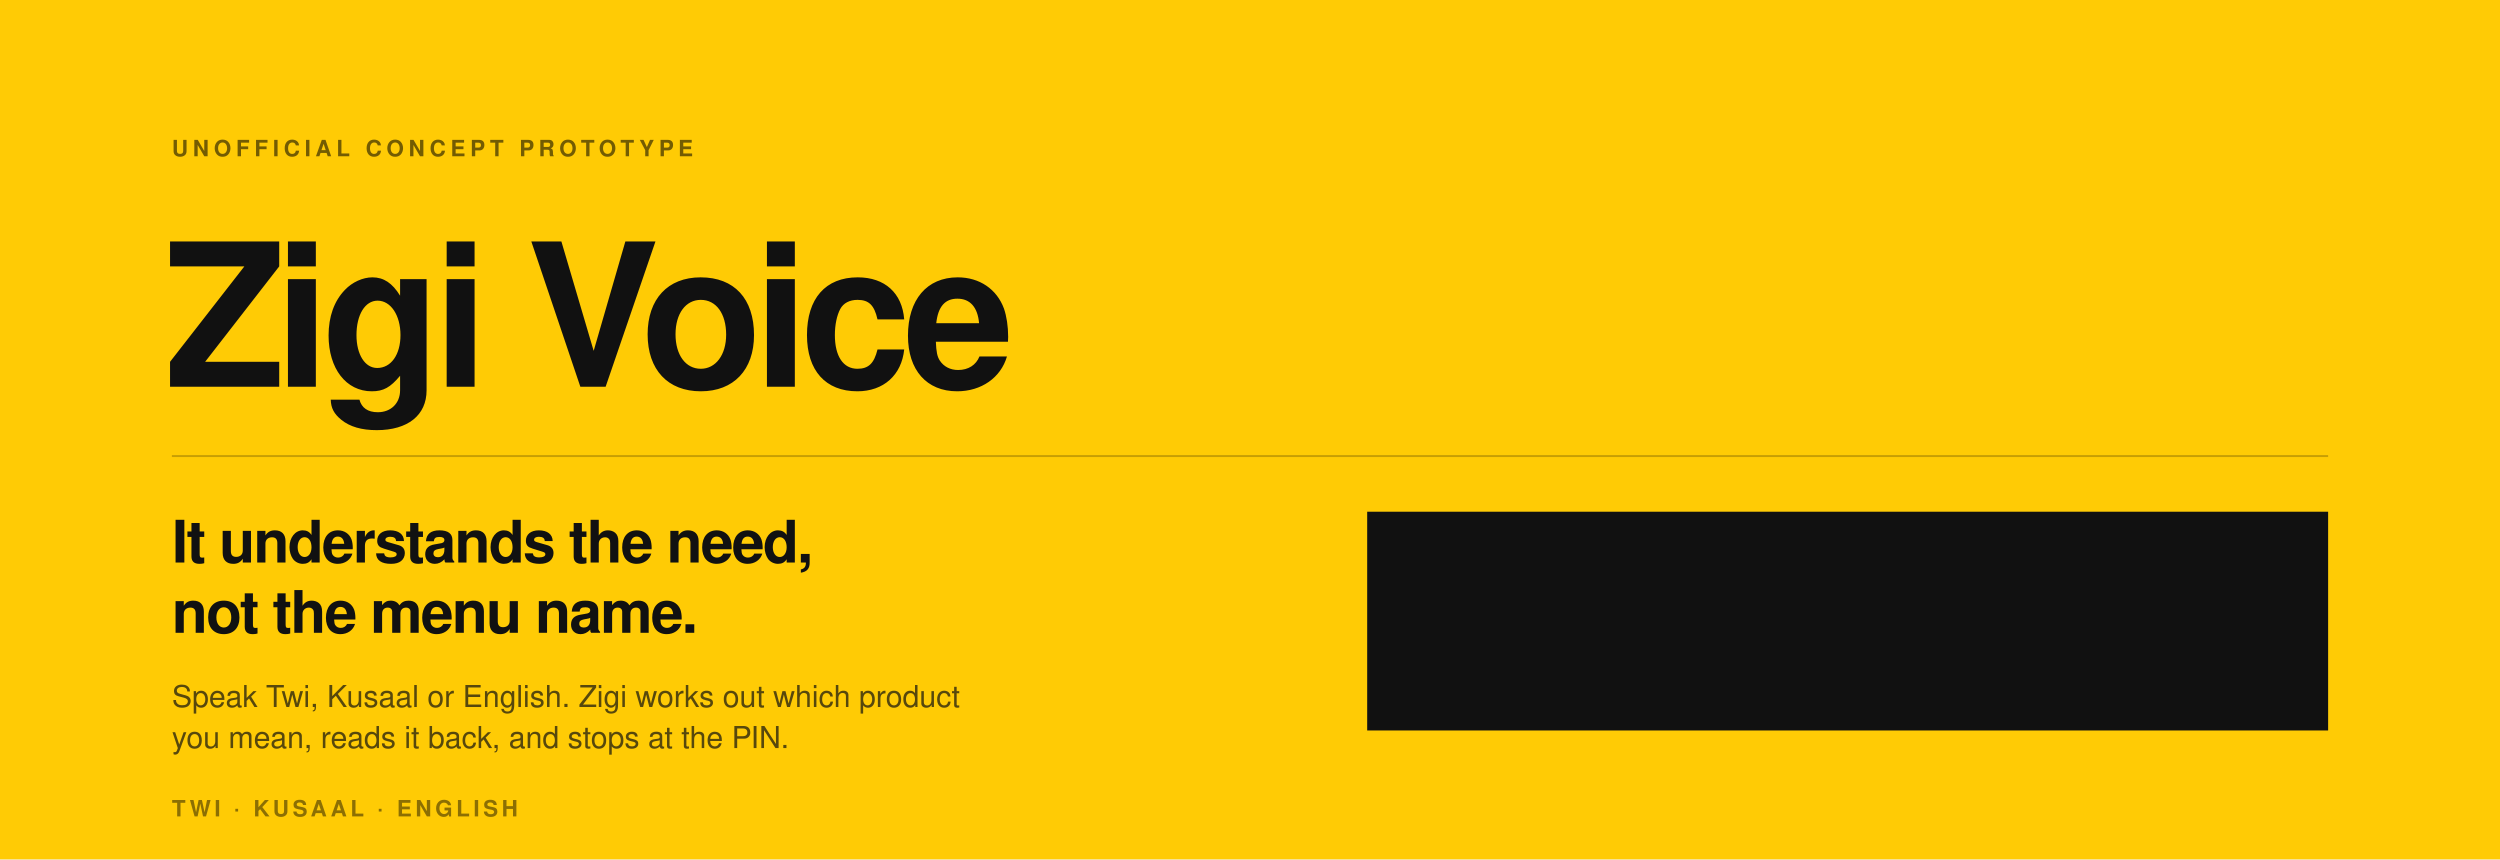
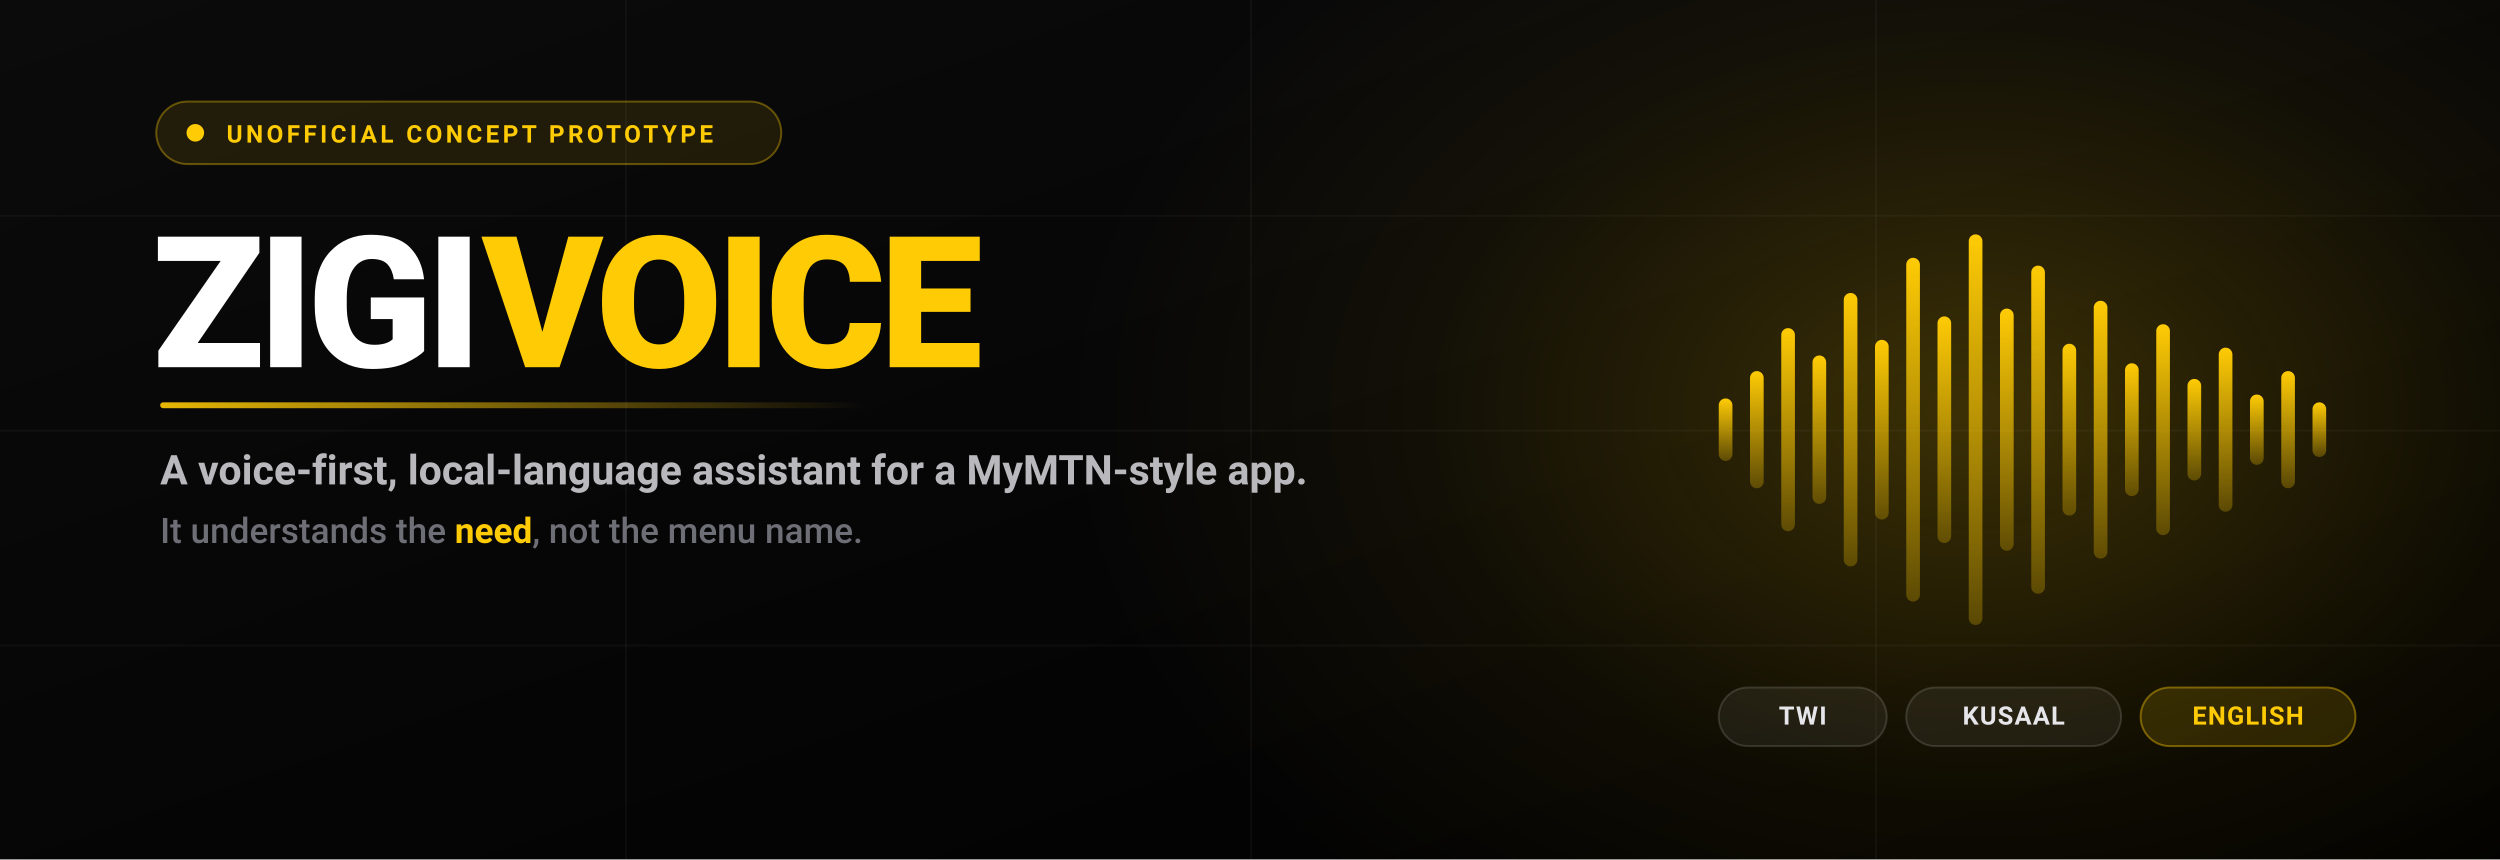
- <svg xmlns="http://www.w3.org/2000/svg" viewBox="0 0 1280 440" width="1280" height="440" role="img" aria-label="Zigi Voice — it understands the need, not the menu name. Speak Twi, Kusaal or English; Zigi maps what you say to the right product, reads it back, and stops at the PIN.">
+ <svg xmlns="http://www.w3.org/2000/svg" viewBox="0 0 1280 440" width="1280" height="440" role="img" aria-label="Zigi Voice — a voice-first, local-language assistant for a MyMTN-style app. Speak Twi, Kusaal or English; Zigi understands the need, not the menu name.">
  <defs>
+     <linearGradient id="h-bg" x1="0" y1="0" x2="1" y2="1">
+       <stop offset="0" stop-color="#0B0B0C" />
+       <stop offset="0.55" stop-color="#050506" />
+       <stop offset="1" stop-color="#000000" />
+     </linearGradient>
+     <radialGradient id="h-glow" cx="0.5" cy="0.5" r="0.5">
+       <stop offset="0" stop-color="#FFCB05" stop-opacity="0.22" />
+       <stop offset="0.6" stop-color="#FFCB05" stop-opacity="0.05" />
+       <stop offset="1" stop-color="#FFCB05" stop-opacity="0" />
+     </radialGradient>
+     <linearGradient id="h-bar" x1="0" y1="1" x2="0" y2="0">
+       <stop offset="0" stop-color="#FFCB05" stop-opacity="0.25" />
+       <stop offset="1" stop-color="#FFCB05" stop-opacity="1" />
+     </linearGradient>
+     <linearGradient id="h-rule" x1="0" y1="0" x2="1" y2="0">
+       <stop offset="0" stop-color="#FFCB05" stop-opacity="0.9" />
+       <stop offset="1" stop-color="#FFCB05" stop-opacity="0" />
+     </linearGradient>
    <style>
-       .s { font-family: 'Helvetica Neue', Helvetica, Arial, sans-serif; }
-       .m { font-family: ui-monospace, 'SF Mono', SFMono-Regular, Menlo, Consolas, monospace; }
+       .f { font-family: 'Segoe UI', Roboto, 'Helvetica Neue', Helvetica, Arial, sans-serif; }
+       .m { font-family: ui-monospace, 'SF Mono', SFMono-Regular, Menlo, Consolas, 'Liberation Mono', monospace; }

-       /* Only the demo line moves. Three utterances, cut cleanly, 5s each. */
-       .rot { opacity: 0; animation: rot 15s linear infinite; }
-       @keyframes rot { 0%, 31% { opacity: 1; } 33%, 100% { opacity: 0; } }
-       .r2 { animation-delay: 5s; }
-       .r3 { animation-delay: 10s; }
+       .bar {
+         fill: url(#h-bar);
+         transform-box: fill-box;
+         transform-origin: 50% 50%;
+         animation: eq 1.7s ease-in-out infinite;
+       }
+       @keyframes eq {
+         0%, 100% { transform: scaleY(0.14); }
+         50%      { transform: scaleY(1); }
+       }

-       .caret { animation: caret 1.06s steps(1) infinite; }
-       @keyframes caret { 0%, 49% { opacity: 1; } 50%, 100% { opacity: 0; } }
+       /* Each utterance/outcome pair holds the stage for a third of a 16.5s loop. */
+       .pair {
+         opacity: 0;
+         transform-box: fill-box;
+         animation: cycle 16.5s ease-in-out infinite;
+       }
+       @keyframes cycle {
+         0%    { opacity: 0; transform: translateY(9px); }
+         2.5%  { opacity: 1; transform: translateY(0); }
+         29%   { opacity: 1; transform: translateY(0); }
+         32%   { opacity: 0; transform: translateY(-9px); }
+         100%  { opacity: 0; transform: translateY(-9px); }
+       }
+       .p2 { animation-delay: 5.5s; }
+       .p3 { animation-delay: 11s; }
+ 
+       .live { animation: live 1.7s ease-in-out infinite; }
+       @keyframes live { 0%, 100% { opacity: 0.35; } 50% { opacity: 1; } }
+ 
+       .sweep { animation: sweep 16.5s ease-in-out infinite; }
+       @keyframes sweep { 0%, 100% { opacity: 0.25; } 50% { opacity: 0.6; } }
    </style>
  </defs>
-   <rect width="1280" height="440" fill="#FFCB05" />
-   <text class="s" x="88" y="80" font-size="11.5" font-weight="700" letter-spacing="2.4" fill="#000000" fill-opacity="0.55">UNOFFICIAL CONCEPT PROTOTYPE</text>
-   <text class="s" x="84" y="198" font-size="102" font-weight="700" letter-spacing="-4.5" fill="#111111">Zigi Voice</text>
-   <path d="M88 233.5H1192" stroke="#000000" stroke-opacity="0.22" stroke-width="1" />
-   <text class="s" x="88" y="288" font-size="30" font-weight="700" letter-spacing="-0.8" fill="#111111">It understands the need,</text>
-   <text class="s" x="88" y="324" font-size="30" font-weight="700" letter-spacing="-0.8" fill="#111111">not the menu name.</text>
-   <text class="s" x="88" y="362" font-size="15.5" font-weight="500" fill="#111111" fill-opacity="0.7">Speak Twi, Kusaal or English. Zigi works out which product</text>
-   <text class="s" x="88" y="383" font-size="15.5" font-weight="500" fill="#111111" fill-opacity="0.7">you mean, reads it back, and stops at the PIN.</text>
-   <text class="s" x="88" y="418" font-size="11.5" font-weight="700" letter-spacing="1.8" fill="#000000" fill-opacity="0.45">TWI · KUSAAL · ENGLISH</text>
-   <rect x="700" y="262" width="492" height="112" fill="#111111" />
-   <g class="rot">
-     <text class="m" x="724" y="306" font-size="16.5" fill="#FFFFFF">“I want data for the night”<tspan class="caret" fill="#FFCB05">_</tspan>
-     </text>
-     <text class="s" x="724" y="340" font-size="13.5" font-weight="600" fill="#FFCB05">→ <tspan fill="#8E8E88">Midnight Bundle · 1.5GB · GHS 2 · 12am–5am</tspan>
+   <rect width="1280" height="440" fill="url(#h-bg)" />
+   <ellipse cx="1010" cy="210" rx="470" ry="330" fill="url(#h-glow)" />
+   <g stroke="#FFFFFF" stroke-opacity="0.035" stroke-width="1">
+     <path d="M0 110.5H1280M0 220.5H1280M0 330.5H1280" />
+     <path d="M320.5 0V440M640.5 0V440M960.5 0V440" />
+   </g>
+   <g>
+     <rect x="80" y="52" width="320" height="32" rx="16" fill="#FFCB05" fill-opacity="0.10" stroke="#FFCB05" stroke-opacity="0.35" />
+     <circle class="live" cx="100" cy="68" r="4.5" fill="#FFCB05" />
+     <text class="f" x="116" y="73" font-size="12.5" font-weight="700" letter-spacing="1.7" fill="#FFCB05">UNOFFICIAL CONCEPT PROTOTYPE</text>
+   </g>
+   <text class="f" x="78" y="188" font-size="94" font-weight="800" letter-spacing="-3.2" fill="#FFFFFF">ZIGI<tspan fill="#FFCB05"> VOICE</tspan>
+   </text>
+   <rect x="82" y="206" width="360" height="3" rx="1.5" fill="url(#h-rule)" />
+   <text class="f" x="82" y="248" font-size="21" font-weight="600" fill="#B9B9BD">A voice-first, local-language assistant for a MyMTN-style app.</text>
+   <text class="f" x="82" y="278" font-size="18" font-weight="500" fill="#6E6E76">It understands the <tspan fill="#FFCB05" font-weight="700">need</tspan>, not the menu name.</text>
+   <g class="pair">
+     <text class="m" x="82" y="345" font-size="18.5" fill="#EDEDF0">“I want data for the night”</text>
+     <text class="f" x="82" y="380" font-size="15" font-weight="700" fill="#FFCB05">→<tspan fill="#8A8A92" font-weight="600" dx="10">Midnight Bundle · 1.5GB · GHS 2 · 12am–5am</tspan>
    </text>
  </g>
-   <g class="rot r2">
-     <text class="m" x="724" y="306" font-size="16.5" fill="#FFFFFF">“Send 20 cedis to Prince”<tspan class="caret" fill="#FFCB05">_</tspan>
-     </text>
-     <text class="s" x="724" y="340" font-size="13.5" font-weight="600" fill="#FFCB05">→ <tspan fill="#8E8E88">MoMo · GHS 20 · read back before the PIN</tspan>
+   <g class="pair p2">
+     <text class="m" x="82" y="345" font-size="18.5" fill="#EDEDF0">“Send 20 cedis to Prince”</text>
+     <text class="f" x="82" y="380" font-size="15" font-weight="700" fill="#FFCB05">→<tspan fill="#8A8A92" font-weight="600" dx="10">MoMo transfer · GHS 20 · Prince Mensah · read back before PIN</tspan>
    </text>
  </g>
-   <g class="rot r3">
-     <text class="m" x="724" y="306" font-size="16.5" fill="#FFFFFF">“Data that won’t finish”<tspan class="caret" fill="#FFCB05">_</tspan>
-     </text>
-     <text class="s" x="724" y="340" font-size="13.5" font-weight="600" fill="#FFCB05">→ <tspan fill="#8E8E88">Flexi Data Bundle · non-expiry · from GHS 0.03</tspan>
+   <g class="pair p3">
+     <text class="m" x="82" y="345" font-size="18.5" fill="#EDEDF0">“Data that won’t finish”</text>
+     <text class="f" x="82" y="380" font-size="15" font-weight="700" fill="#FFCB05">→<tspan fill="#8A8A92" font-weight="600" dx="10">Flexi Data Bundle · non-expiry · from GHS 0.03</tspan>
    </text>
  </g>
+   <g class="sweep" transform="translate(880,220)">
+     <g>
+       <rect class="bar" x="0" y="-16" width="7" height="32" rx="3.5" style="animation-delay:-0.10s" />
+       <rect class="bar" x="16" y="-30" width="7" height="60" rx="3.5" style="animation-delay:-0.45s" />
+       <rect class="bar" x="32" y="-52" width="7" height="104" rx="3.5" style="animation-delay:-0.80s" />
+       <rect class="bar" x="48" y="-38" width="7" height="76" rx="3.5" style="animation-delay:-0.25s" />
+       <rect class="bar" x="64" y="-70" width="7" height="140" rx="3.5" style="animation-delay:-1.15s" />
+       <rect class="bar" x="80" y="-46" width="7" height="92" rx="3.5" style="animation-delay:-0.60s" />
+       <rect class="bar" x="96" y="-88" width="7" height="176" rx="3.5" style="animation-delay:-1.45s" />
+       <rect class="bar" x="112" y="-58" width="7" height="116" rx="3.5" style="animation-delay:-0.35s" />
+       <rect class="bar" x="128" y="-100" width="7" height="200" rx="3.5" style="animation-delay:-0.95s" />
+       <rect class="bar" x="144" y="-62" width="7" height="124" rx="3.5" style="animation-delay:-1.60s" />
+       <rect class="bar" x="160" y="-84" width="7" height="168" rx="3.5" style="animation-delay:-0.05s" />
+       <rect class="bar" x="176" y="-44" width="7" height="88" rx="3.5" style="animation-delay:-1.30s" />
+       <rect class="bar" x="192" y="-66" width="7" height="132" rx="3.5" style="animation-delay:-0.70s" />
+       <rect class="bar" x="208" y="-34" width="7" height="68" rx="3.5" style="animation-delay:-1.05s" />
+       <rect class="bar" x="224" y="-54" width="7" height="108" rx="3.5" style="animation-delay:-0.20s" />
+       <rect class="bar" x="240" y="-26" width="7" height="52" rx="3.5" style="animation-delay:-1.50s" />
+       <rect class="bar" x="256" y="-42" width="7" height="84" rx="3.5" style="animation-delay:-0.85s" />
+       <rect class="bar" x="272" y="-18" width="7" height="36" rx="3.5" style="animation-delay:-0.40s" />
+       <rect class="bar" x="288" y="-30" width="7" height="60" rx="3.5" style="animation-delay:-1.20s" />
+       <rect class="bar" x="304" y="-14" width="7" height="28" rx="3.5" style="animation-delay:-0.55s" />
+     </g>
+   </g>
+   <g class="f" font-size="13" font-weight="700" letter-spacing="0.6">
+     <rect x="880" y="352" width="86" height="30" rx="15" fill="#FFFFFF" fill-opacity="0.06" stroke="#FFFFFF" stroke-opacity="0.14" />
+     <text x="923" y="371" text-anchor="middle" fill="#E6E6EA">TWI</text>
+     <rect x="976" y="352" width="110" height="30" rx="15" fill="#FFFFFF" fill-opacity="0.06" stroke="#FFFFFF" stroke-opacity="0.14" />
+     <text x="1031" y="371" text-anchor="middle" fill="#E6E6EA">KUSAAL</text>
+     <rect x="1096" y="352" width="110" height="30" rx="15" fill="#FFCB05" fill-opacity="0.14" stroke="#FFCB05" stroke-opacity="0.4" />
+     <text x="1151" y="371" text-anchor="middle" fill="#FFCB05">ENGLISH</text>
+   </g>
</svg>
